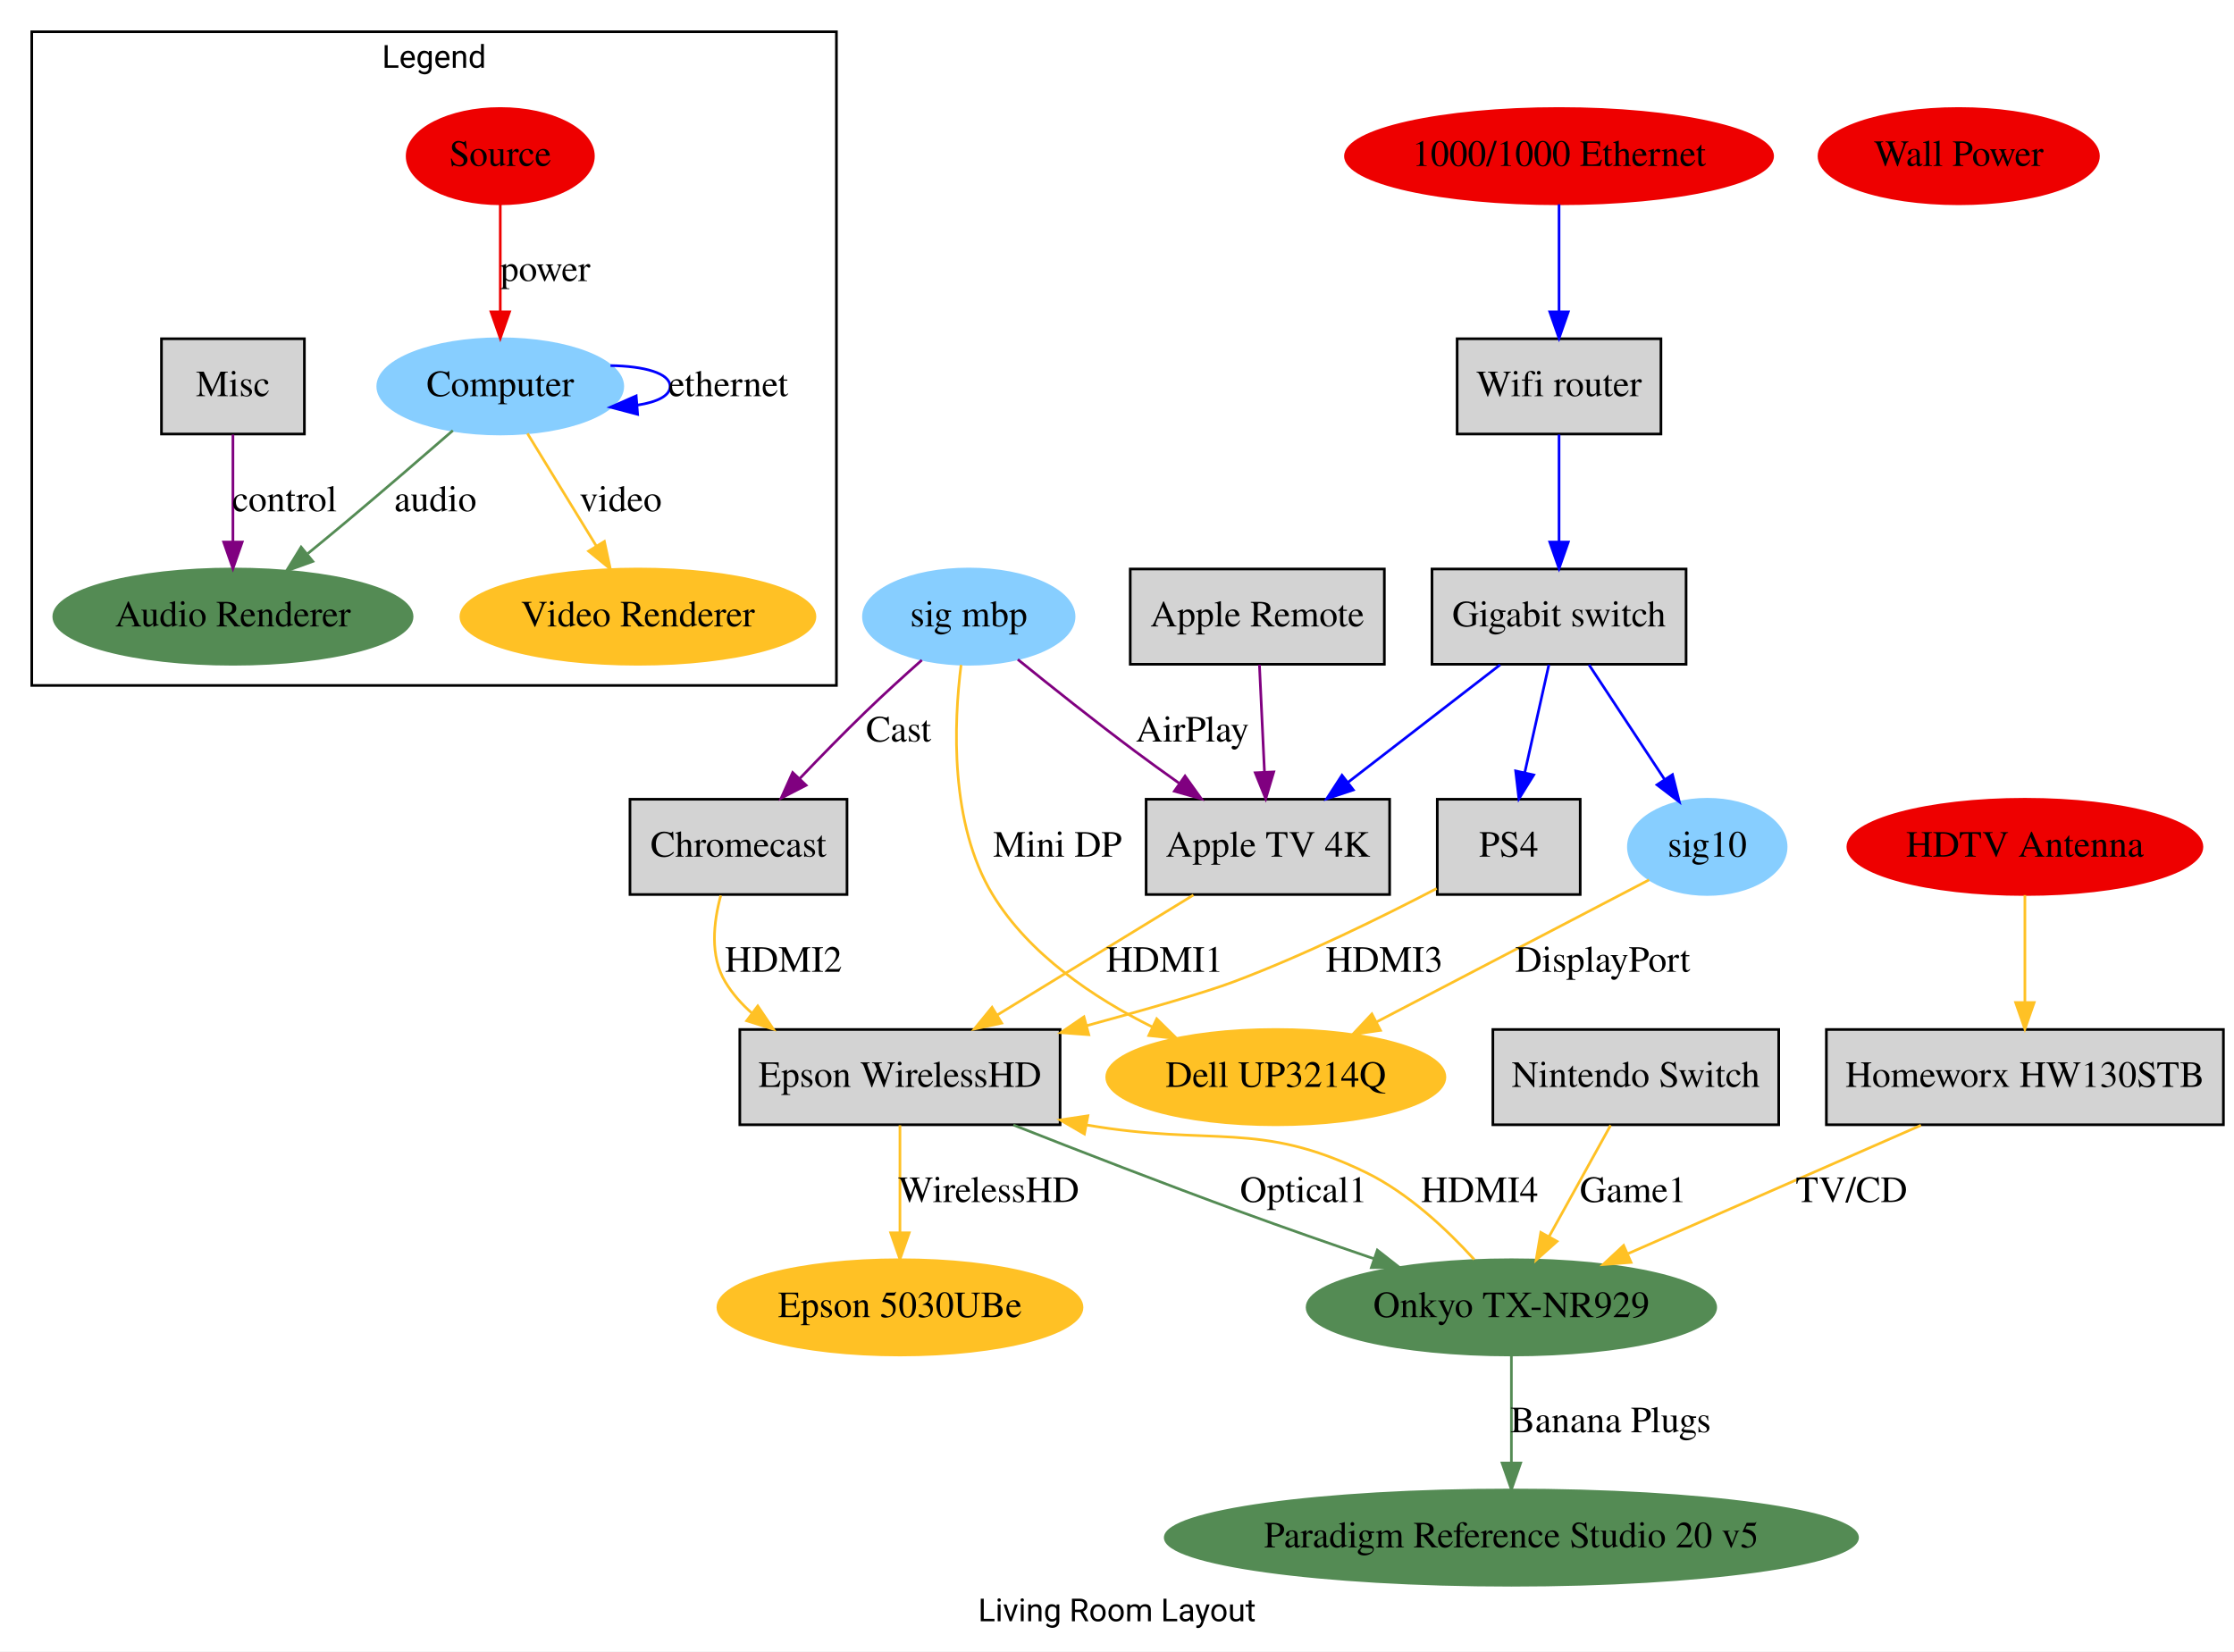
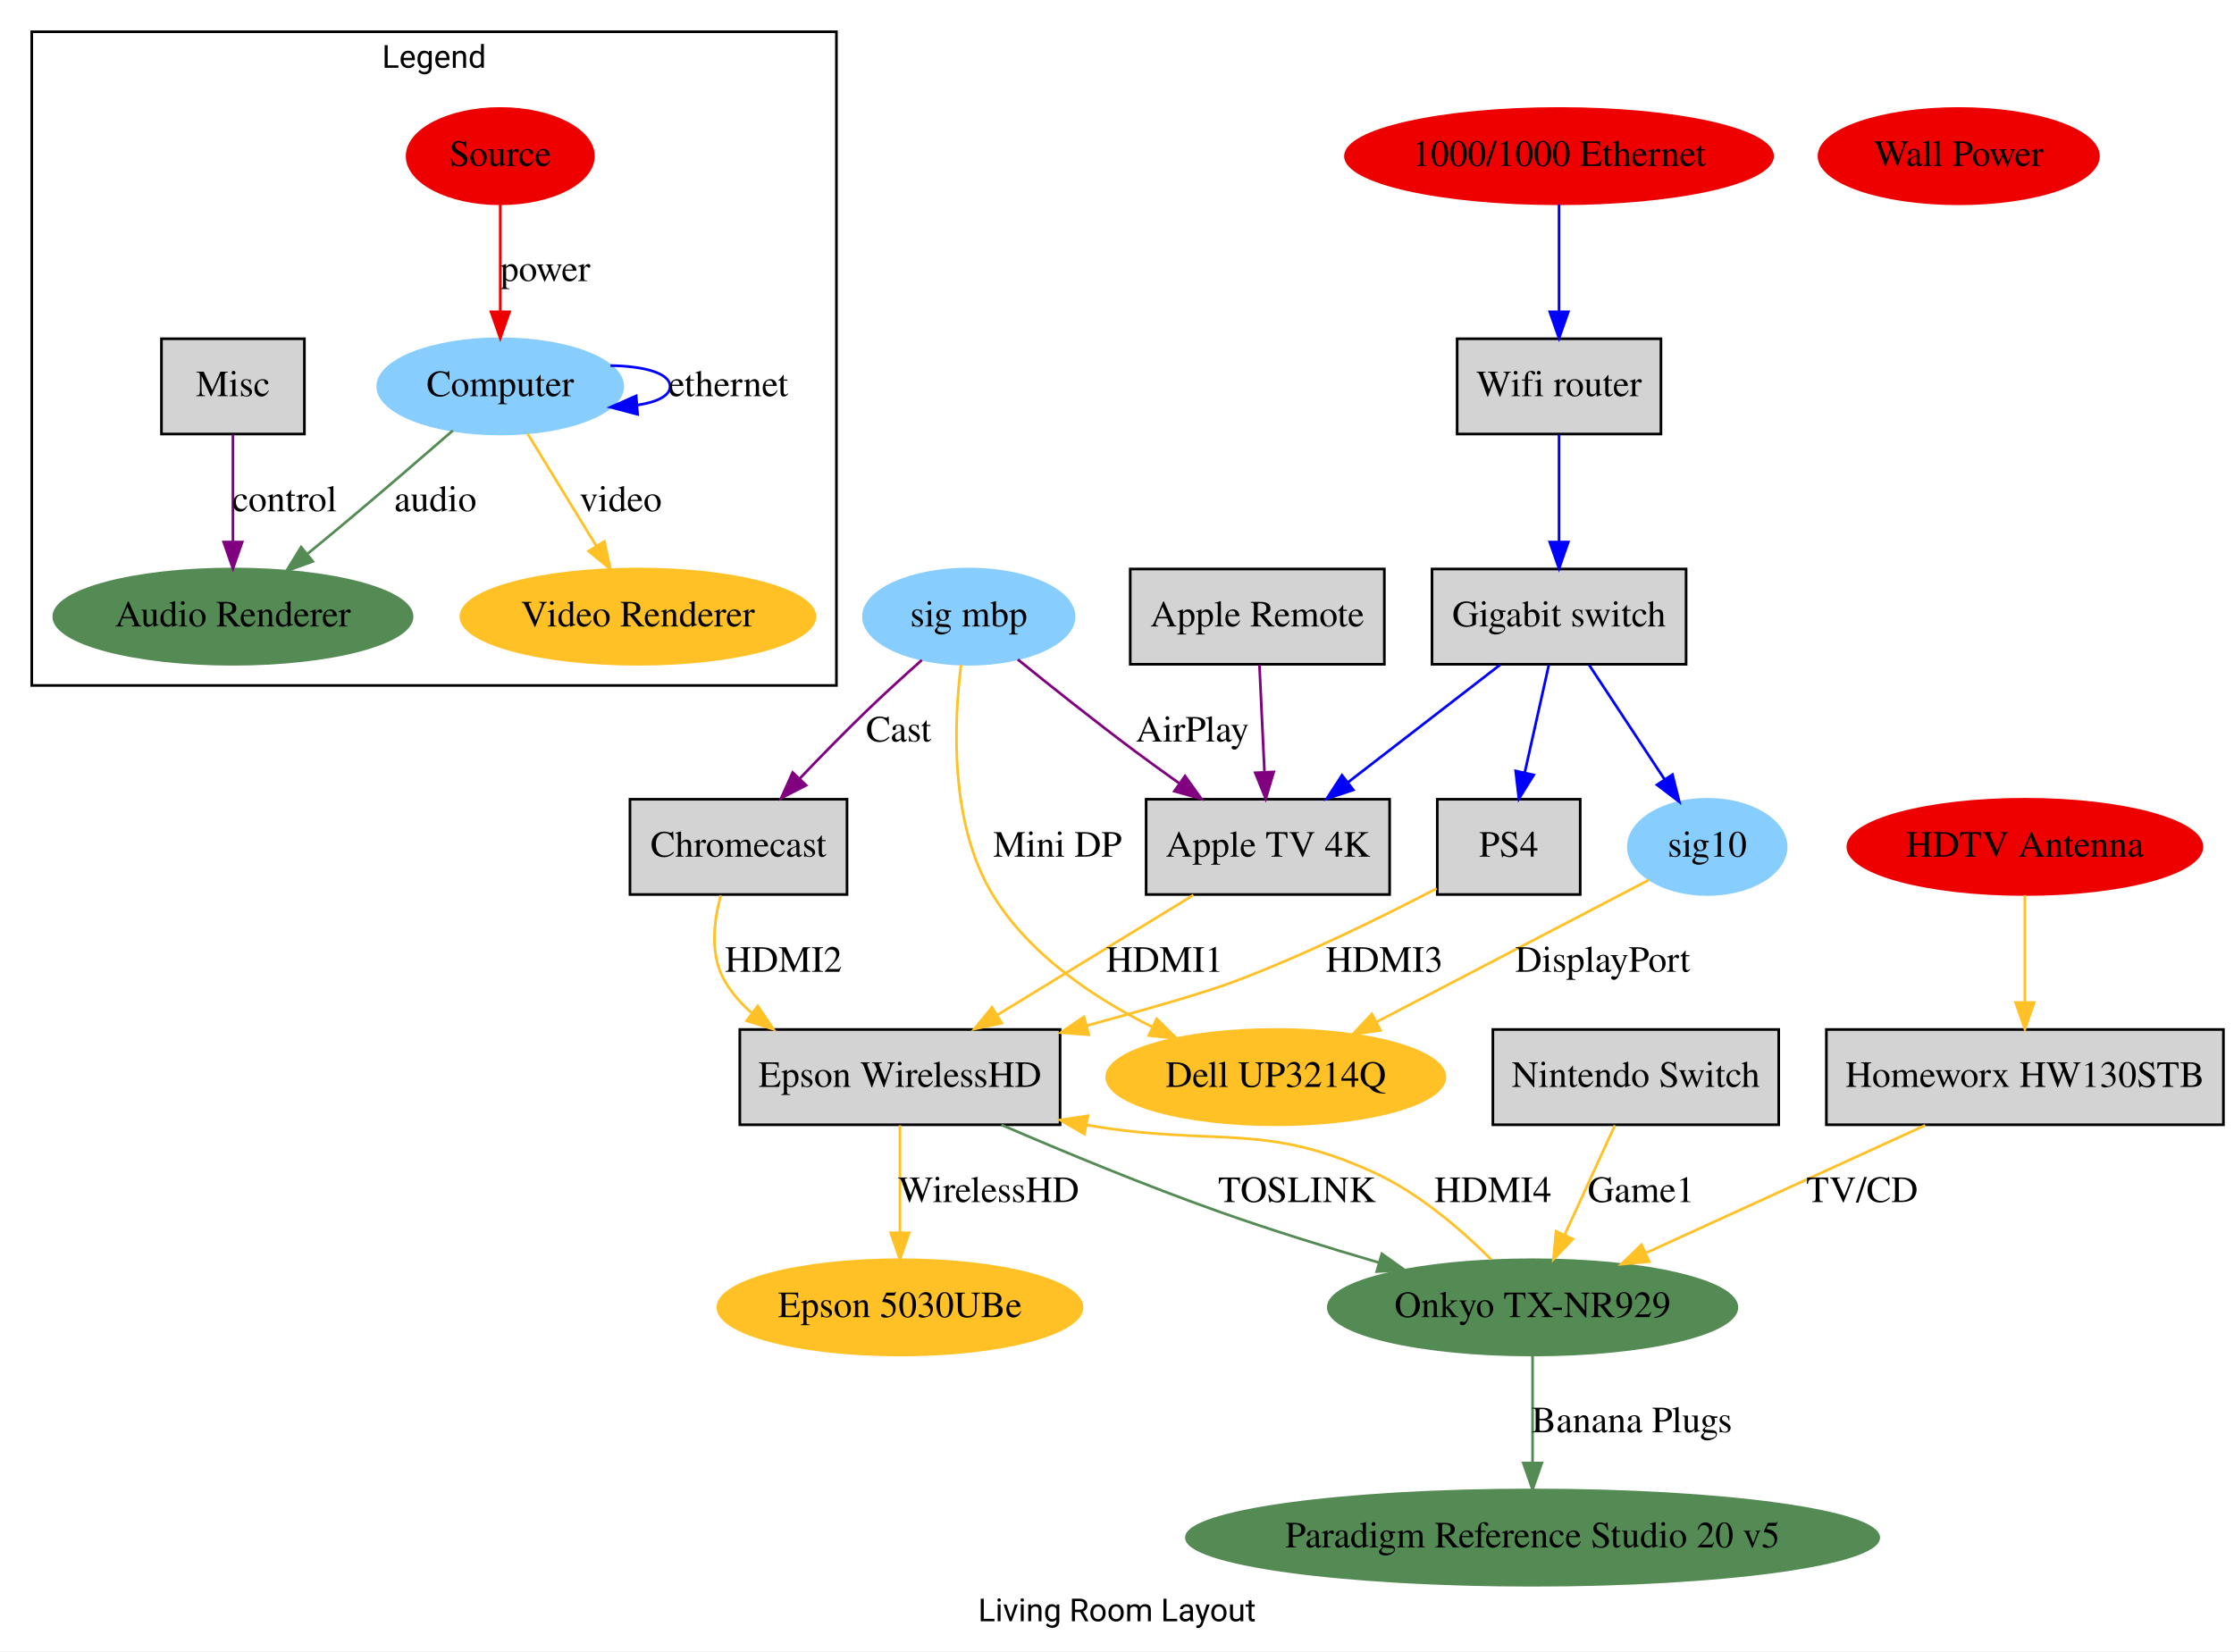
<svg xmlns="http://www.w3.org/2000/svg" width="844pt" height="624pt" viewBox="0.00 0.00 844.00 624.00">
  <g id="graph0" class="graph" transform="scale(1 1) rotate(0) translate(4 620)">
    <polygon fill="white" stroke="transparent" points="-4,4 -4,-620 840,-620 840,4 -4,4" />
    <text text-anchor="middle" x="418" y="-7.4" font-family="Roboto,Arial,sans-serif" font-size="12.00">Living Room Layout</text>
    <g id="clust1" class="cluster">
      <polygon fill="none" stroke="black" points="8,-361 8,-608 312,-608 312,-361 8,-361" />
      <text text-anchor="middle" x="160" y="-594.4" font-family="Roboto,Arial,sans-serif" font-size="12.00">Legend</text>
    </g>
    <g id="node1" class="node">
      <ellipse fill="#87ceff" stroke="#87ceff" cx="185" cy="-474" rx="46.29" ry="18" />
      <text text-anchor="middle" x="185" y="-470.3" font-family="Times,serif" font-size="14.00">Computer</text>
    </g>
    <g id="edge2" class="edge">
      <path fill="none" stroke="#0000ff" d="M226.64,-481.86C239.27,-481.67 249.15,-479.04 249.15,-474 249.15,-470.45 244.27,-468.1 236.98,-466.95" />
      <polygon fill="#0000ff" stroke="#0000ff" points="236.89,-463.44 226.64,-466.14 236.34,-470.41 236.89,-463.44" />
      <text text-anchor="middle" x="271.15" y="-470.3" font-family="Times,serif" font-size="14.00">ethernet</text>
    </g>
    <g id="node3" class="node">
      <ellipse fill="#548b54" stroke="#548b54" cx="84" cy="-387" rx="67.69" ry="18" />
      <text text-anchor="middle" x="84" y="-383.3" font-family="Times,serif" font-size="14.00">Audio Renderer</text>
    </g>
    <g id="edge3" class="edge">
      <path fill="none" stroke="#548b54" d="M167.09,-457.33C155.68,-447.41 140.55,-434.35 127,-423 122.27,-419.04 117.22,-414.87 112.3,-410.84" />
      <polygon fill="#548b54" stroke="#548b54" points="114.19,-407.87 104.22,-404.26 109.76,-413.29 114.19,-407.87" />
      <text text-anchor="middle" x="160.5" y="-426.8" font-family="Times,serif" font-size="14.00">audio</text>
    </g>
    <g id="node4" class="node">
      <ellipse fill="#ffc125" stroke="#ffc125" cx="237" cy="-387" rx="66.89" ry="18" />
      <text text-anchor="middle" x="237" y="-383.3" font-family="Times,serif" font-size="14.00">Video Renderer</text>
    </g>
    <g id="edge4" class="edge">
      <path fill="none" stroke="#ffc125" d="M195.27,-456.21C202.7,-444.06 212.88,-427.43 221.32,-413.63" />
      <polygon fill="#ffc125" stroke="#ffc125" points="224.34,-415.41 226.57,-405.05 218.37,-411.75 224.34,-415.41" />
      <text text-anchor="middle" x="230.5" y="-426.8" font-family="Times,serif" font-size="14.00">video</text>
    </g>
    <g id="node2" class="node">
      <ellipse fill="#ee0000" stroke="#ee0000" cx="185" cy="-561" rx="35.19" ry="18" />
      <text text-anchor="middle" x="185" y="-557.3" font-family="Times,serif" font-size="14.00">Source</text>
    </g>
    <g id="edge1" class="edge">
      <path fill="none" stroke="#ee0000" d="M185,-542.8C185,-531.16 185,-515.55 185,-502.24" />
      <polygon fill="#ee0000" stroke="#ee0000" points="188.5,-502.18 185,-492.18 181.5,-502.18 188.5,-502.18" />
      <text text-anchor="middle" x="202" y="-513.8" font-family="Times,serif" font-size="14.00">power</text>
    </g>
    <g id="node5" class="node">
      <polygon fill="lightgrey" stroke="black" points="111,-492 57,-492 57,-456 111,-456 111,-492" />
      <text text-anchor="middle" x="84" y="-470.3" font-family="Times,serif" font-size="14.00">Misc</text>
    </g>
    <g id="edge5" class="edge">
      <path fill="none" stroke="purple" d="M84,-455.8C84,-444.16 84,-428.55 84,-415.24" />
      <polygon fill="purple" stroke="purple" points="87.5,-415.18 84,-405.18 80.5,-415.18 87.5,-415.18" />
      <text text-anchor="middle" x="103.5" y="-426.8" font-family="Times,serif" font-size="14.00">control</text>
    </g>
    <g id="node6" class="node">
      <ellipse fill="#87ceff" stroke="#87ceff" cx="641" cy="-300" rx="29.8" ry="18" />
      <text text-anchor="middle" x="641" y="-296.3" font-family="Times,serif" font-size="14.00">sig10</text>
    </g>
    <g id="node14" class="node">
      <ellipse fill="#ffc125" stroke="#ffc125" cx="478" cy="-213" rx="63.89" ry="18" />
      <text text-anchor="middle" x="478" y="-209.3" font-family="Times,serif" font-size="14.00">Dell UP3214Q</text>
    </g>
    <g id="edge21" class="edge">
      <path fill="none" stroke="#ffc125" d="M619.02,-287.54C592.68,-273.8 548.11,-250.56 516.12,-233.88" />
      <polygon fill="#ffc125" stroke="#ffc125" points="517.53,-230.67 507.05,-229.15 514.29,-236.87 517.53,-230.67" />
      <text text-anchor="middle" x="601.5" y="-252.8" font-family="Times,serif" font-size="14.00">DisplayPort</text>
    </g>
    <g id="node7" class="node">
      <ellipse fill="#87ceff" stroke="#87ceff" cx="362" cy="-387" rx="39.79" ry="18" />
      <text text-anchor="middle" x="362" y="-383.3" font-family="Times,serif" font-size="14.00">sig mbp</text>
    </g>
    <g id="edge22" class="edge">
      <path fill="none" stroke="#ffc125" d="M359.09,-368.74C356.34,-346.87 354.73,-308.8 371,-282 384.74,-259.36 409.2,-242.98 431.27,-231.98" />
      <polygon fill="#ffc125" stroke="#ffc125" points="433,-235.03 440.54,-227.59 430,-228.71 433,-235.03" />
      <text text-anchor="middle" x="395.5" y="-296.3" font-family="Times,serif" font-size="14.00">Mini DP</text>
    </g>
    <g id="node17" class="node">
      <polygon fill="lightgrey" stroke="black" points="521,-318 429,-318 429,-282 521,-282 521,-318" />
      <text text-anchor="middle" x="475" y="-296.3" font-family="Times,serif" font-size="14.00">Apple TV 4K</text>
    </g>
    <g id="edge23" class="edge">
      <path fill="none" stroke="purple" d="M380.52,-370.82C392.95,-360.75 409.78,-347.35 425,-336 430.24,-332.09 435.86,-328.04 441.37,-324.13" />
      <polygon fill="purple" stroke="purple" points="443.7,-326.77 449.87,-318.16 439.67,-321.04 443.7,-326.77" />
      <text text-anchor="middle" x="446.5" y="-339.8" font-family="Times,serif" font-size="14.00">AirPlay</text>
    </g>
    <g id="node22" class="node">
      <polygon fill="lightgrey" stroke="black" points="316,-318 234,-318 234,-282 316,-282 316,-318" />
      <text text-anchor="middle" x="275" y="-296.3" font-family="Times,serif" font-size="14.00">Chromecast</text>
    </g>
    <g id="edge24" class="edge">
      <path fill="none" stroke="purple" d="M344.27,-370.59C337.51,-364.59 329.8,-357.58 323,-351 314.74,-343.01 305.96,-334.03 298.21,-325.9" />
      <polygon fill="purple" stroke="purple" points="300.55,-323.28 291.13,-318.43 295.47,-328.1 300.55,-323.28" />
      <text text-anchor="middle" x="335.5" y="-339.8" font-family="Times,serif" font-size="14.00">Cast</text>
    </g>
    <g id="node8" class="node">
      <ellipse fill="#ee0000" stroke="#ee0000" cx="736" cy="-561" rx="52.79" ry="18" />
      <text text-anchor="middle" x="736" y="-557.3" font-family="Times,serif" font-size="14.00">Wall Power</text>
    </g>
    <g id="node9" class="node">
      <ellipse fill="#ee0000" stroke="#ee0000" cx="585" cy="-561" rx="80.69" ry="18" />
      <text text-anchor="middle" x="585" y="-557.3" font-family="Times,serif" font-size="14.00">1000/1000 Ethernet</text>
    </g>
    <g id="node15" class="node">
      <polygon fill="lightgrey" stroke="black" points="623.5,-492 546.5,-492 546.5,-456 623.5,-456 623.5,-492" />
      <text text-anchor="middle" x="585" y="-470.3" font-family="Times,serif" font-size="14.00">Wifi router</text>
    </g>
    <g id="edge6" class="edge">
      <path fill="none" stroke="#0000ff" d="M585,-542.8C585,-531.16 585,-515.55 585,-502.24" />
      <polygon fill="#0000ff" stroke="#0000ff" points="588.5,-502.18 585,-492.18 581.5,-502.18 588.5,-502.18" />
    </g>
    <g id="node10" class="node">
      <ellipse fill="#ee0000" stroke="#ee0000" cx="761" cy="-300" rx="66.89" ry="18" />
      <text text-anchor="middle" x="761" y="-296.3" font-family="Times,serif" font-size="14.00">HDTV Antenna</text>
    </g>
    <g id="node20" class="node">
      <polygon fill="lightgrey" stroke="black" points="836,-231 686,-231 686,-195 836,-195 836,-231" />
      <text text-anchor="middle" x="761" y="-209.3" font-family="Times,serif" font-size="14.00">Homeworx HW130STB</text>
    </g>
    <g id="edge13" class="edge">
      <path fill="none" stroke="#ffc125" d="M761,-281.8C761,-270.16 761,-254.55 761,-241.24" />
      <polygon fill="#ffc125" stroke="#ffc125" points="764.5,-241.18 761,-231.18 757.5,-241.18 764.5,-241.18" />
    </g>
    <g id="node11" class="node">
-       <ellipse fill="#548b54" stroke="#548b54" cx="567" cy="-126" rx="77.19" ry="18" />
-       <text text-anchor="middle" x="567" y="-122.3" font-family="Times,serif" font-size="14.00">Onkyo TX-NR929</text>
+       <ellipse fill="#548b54" stroke="#548b54" cx="575" cy="-126" rx="77.19" ry="18" />
+       <text text-anchor="middle" x="575" y="-122.3" font-family="Times,serif" font-size="14.00">Onkyo TX-NR929</text>
    </g>
    <g id="node12" class="node">
-       <ellipse fill="#548b54" stroke="#548b54" cx="567" cy="-39" rx="130.78" ry="18" />
-       <text text-anchor="middle" x="567" y="-35.3" font-family="Times,serif" font-size="14.00">Paradigm Reference Studio 20 v5</text>
+       <ellipse fill="#548b54" stroke="#548b54" cx="575" cy="-39" rx="130.78" ry="18" />
+       <text text-anchor="middle" x="575" y="-35.3" font-family="Times,serif" font-size="14.00">Paradigm Reference Studio 20 v5</text>
    </g>
    <g id="edge11" class="edge">
-       <path fill="none" stroke="#548b54" d="M567,-107.8C567,-96.16 567,-80.55 567,-67.24" />
-       <polygon fill="#548b54" stroke="#548b54" points="570.5,-67.18 567,-57.18 563.5,-67.18 570.5,-67.18" />
-       <text text-anchor="middle" x="604.5" y="-78.8" font-family="Times,serif" font-size="14.00">Banana Plugs</text>
+       <path fill="none" stroke="#548b54" d="M575,-107.8C575,-96.16 575,-80.55 575,-67.24" />
+       <polygon fill="#548b54" stroke="#548b54" points="578.5,-67.18 575,-57.18 571.5,-67.18 578.5,-67.18" />
+       <text text-anchor="middle" x="612.5" y="-78.8" font-family="Times,serif" font-size="14.00">Banana Plugs</text>
    </g>
    <g id="node19" class="node">
      <polygon fill="lightgrey" stroke="black" points="396.5,-231 275.5,-231 275.5,-195 396.5,-195 396.5,-231" />
      <text text-anchor="middle" x="336" y="-209.3" font-family="Times,serif" font-size="14.00">Epson WirelessHD</text>
    </g>
    <g id="edge19" class="edge">
-       <path fill="none" stroke="#ffc125" d="M552.93,-144.12C542.75,-155.3 528.02,-169.22 512,-177 471.34,-196.76 454.38,-186.7 406.52,-194.92" />
-       <polygon fill="#ffc125" stroke="#ffc125" points="405.69,-191.51 396.52,-196.82 407,-198.39 405.69,-191.51" />
-       <text text-anchor="middle" x="555" y="-165.8" font-family="Times,serif" font-size="14.00">HDMI4</text>
+       <path fill="none" stroke="#ffc125" d="M559.36,-144.12C548.13,-155.3 532.02,-169.23 515,-177 472.67,-196.34 455.62,-186.46 406.45,-194.92" />
+       <polygon fill="#ffc125" stroke="#ffc125" points="405.7,-191.5 396.52,-196.8 407,-198.38 405.7,-191.5" />
+       <text text-anchor="middle" x="560" y="-165.8" font-family="Times,serif" font-size="14.00">HDMI4</text>
    </g>
    <g id="node13" class="node">
      <ellipse fill="#ffc125" stroke="#ffc125" cx="336" cy="-126" rx="68.79" ry="18" />
      <text text-anchor="middle" x="336" y="-122.3" font-family="Times,serif" font-size="14.00">Epson 5030UBe</text>
    </g>
    <g id="node16" class="node">
      <polygon fill="lightgrey" stroke="black" points="633,-405 537,-405 537,-369 633,-369 633,-405" />
      <text text-anchor="middle" x="585" y="-383.3" font-family="Times,serif" font-size="14.00">Gigabit switch</text>
    </g>
    <g id="edge7" class="edge">
      <path fill="none" stroke="#0000ff" d="M585,-455.8C585,-444.16 585,-428.55 585,-415.24" />
      <polygon fill="#0000ff" stroke="#0000ff" points="588.5,-415.18 585,-405.18 581.5,-415.18 588.5,-415.18" />
    </g>
    <g id="edge9" class="edge">
      <path fill="none" stroke="#0000ff" d="M596.33,-368.8C604.51,-356.38 615.68,-339.44 624.8,-325.6" />
      <polygon fill="#0000ff" stroke="#0000ff" points="627.86,-327.3 630.44,-317.03 622.02,-323.45 627.86,-327.3" />
    </g>
    <g id="edge8" class="edge">
      <path fill="none" stroke="#0000ff" d="M562.74,-368.8C546.19,-356.01 523.42,-338.42 505.23,-324.36" />
      <polygon fill="#0000ff" stroke="#0000ff" points="507.28,-321.52 497.23,-318.18 503,-327.06 507.28,-321.52" />
    </g>
    <g id="node18" class="node">
      <polygon fill="lightgrey" stroke="black" points="593,-318 539,-318 539,-282 593,-282 593,-318" />
      <text text-anchor="middle" x="566" y="-296.3" font-family="Times,serif" font-size="14.00">PS4</text>
    </g>
    <g id="edge10" class="edge">
      <path fill="none" stroke="#0000ff" d="M581.16,-368.8C578.55,-357.16 575.06,-341.55 572.09,-328.24" />
      <polygon fill="#0000ff" stroke="#0000ff" points="575.44,-327.17 569.84,-318.18 568.61,-328.7 575.44,-327.17" />
    </g>
    <g id="edge16" class="edge">
      <path fill="none" stroke="#ffc125" d="M446.87,-281.8C425.49,-268.72 395.89,-250.62 372.65,-236.41" />
      <polygon fill="#ffc125" stroke="#ffc125" points="374.44,-233.41 364.09,-231.18 370.79,-239.38 374.44,-233.41" />
      <text text-anchor="middle" x="436" y="-252.8" font-family="Times,serif" font-size="14.00">HDMI1</text>
    </g>
    <g id="edge18" class="edge">
      <path fill="none" stroke="#ffc125" d="M538.77,-284.27C518.12,-273.5 488.82,-259.08 462,-249 451.21,-244.95 429.17,-238.6 406.5,-232.43" />
      <polygon fill="#ffc125" stroke="#ffc125" points="407.34,-229.03 396.77,-229.8 405.51,-235.79 407.34,-229.03" />
      <text text-anchor="middle" x="519" y="-252.8" font-family="Times,serif" font-size="14.00">HDMI3</text>
    </g>
    <g id="edge12" class="edge">
-       <path fill="none" stroke="#548b54" d="M378.84,-194.91C403.87,-185.05 436.12,-172.55 465,-162 481.17,-156.1 498.87,-149.92 514.93,-144.43" />
-       <polygon fill="#548b54" stroke="#548b54" points="516.35,-147.64 524.69,-141.1 514.09,-141.02 516.35,-147.64" />
-       <text text-anchor="middle" x="488.5" y="-165.8" font-family="Times,serif" font-size="14.00">Optical1</text>
+       <path fill="none" stroke="#548b54" d="M374.3,-194.98C397.9,-184.79 428.93,-171.93 457,-162 476.3,-155.17 497.68,-148.55 516.88,-142.94" />
+       <polygon fill="#548b54" stroke="#548b54" points="518.06,-146.24 526.7,-140.1 516.12,-139.52 518.06,-146.24" />
+       <text text-anchor="middle" x="486" y="-165.8" font-family="Times,serif" font-size="14.00">TOSLINK</text>
    </g>
    <g id="edge20" class="edge">
      <path fill="none" stroke="#ffc125" d="M336,-194.8C336,-183.16 336,-167.55 336,-154.24" />
      <polygon fill="#ffc125" stroke="#ffc125" points="339.5,-154.18 336,-144.18 332.5,-154.18 339.5,-154.18" />
      <text text-anchor="middle" x="369.5" y="-165.8" font-family="Times,serif" font-size="14.00">WirelessHD</text>
    </g>
    <g id="edge14" class="edge">
-       <path fill="none" stroke="#ffc125" d="M721.74,-194.8C689.7,-180.76 644.43,-160.93 611.13,-146.34" />
-       <polygon fill="#ffc125" stroke="#ffc125" points="612.21,-142.99 601.65,-142.18 609.4,-149.4 612.21,-142.99" />
-       <text text-anchor="middle" x="695.5" y="-165.8" font-family="Times,serif" font-size="14.00">TV/CD</text>
+       <path fill="none" stroke="#ffc125" d="M723.36,-194.8C692.86,-180.86 649.88,-161.22 618.03,-146.66" />
+       <polygon fill="#ffc125" stroke="#ffc125" points="619.08,-143.29 608.53,-142.32 616.17,-149.66 619.08,-143.29" />
+       <text text-anchor="middle" x="699.5" y="-165.8" font-family="Times,serif" font-size="14.00">TV/CD</text>
    </g>
    <g id="node21" class="node">
      <polygon fill="lightgrey" stroke="black" points="668,-231 560,-231 560,-195 668,-195 668,-231" />
      <text text-anchor="middle" x="614" y="-209.3" font-family="Times,serif" font-size="14.00">Nintendo Switch</text>
    </g>
    <g id="edge15" class="edge">
-       <path fill="none" stroke="#ffc125" d="M604.49,-194.8C597.82,-182.74 588.79,-166.4 581.26,-152.79" />
-       <polygon fill="#ffc125" stroke="#ffc125" points="584.24,-150.94 576.34,-143.89 578.11,-154.33 584.24,-150.94" />
-       <text text-anchor="middle" x="613" y="-165.8" font-family="Times,serif" font-size="14.00">Game1</text>
+       <path fill="none" stroke="#ffc125" d="M606.11,-194.8C600.66,-182.93 593.32,-166.93 587.14,-153.45" />
+       <polygon fill="#ffc125" stroke="#ffc125" points="590.23,-151.8 582.88,-144.18 583.87,-154.72 590.23,-151.8" />
+       <text text-anchor="middle" x="616" y="-165.8" font-family="Times,serif" font-size="14.00">Game1</text>
    </g>
    <g id="edge17" class="edge">
      <path fill="none" stroke="#ffc125" d="M268.31,-281.65C265.53,-271.46 264.15,-258.72 270,-249 272.69,-244.53 276.16,-240.6 280.11,-237.15" />
      <polygon fill="#ffc125" stroke="#ffc125" points="282.28,-239.89 288.19,-231.1 278.09,-234.29 282.28,-239.89" />
      <text text-anchor="middle" x="292" y="-252.8" font-family="Times,serif" font-size="14.00">HDMI2</text>
    </g>
    <g id="node23" class="node">
      <polygon fill="lightgrey" stroke="black" points="519,-405 423,-405 423,-369 519,-369 519,-405" />
      <text text-anchor="middle" x="471" y="-383.3" font-family="Times,serif" font-size="14.00">Apple Remote</text>
    </g>
    <g id="edge25" class="edge">
      <path fill="none" stroke="purple" d="M471.81,-368.8C472.36,-357.16 473.09,-341.55 473.72,-328.24" />
      <polygon fill="purple" stroke="purple" points="477.22,-328.33 474.19,-318.18 470.23,-328 477.22,-328.33" />
    </g>
  </g>
</svg>
